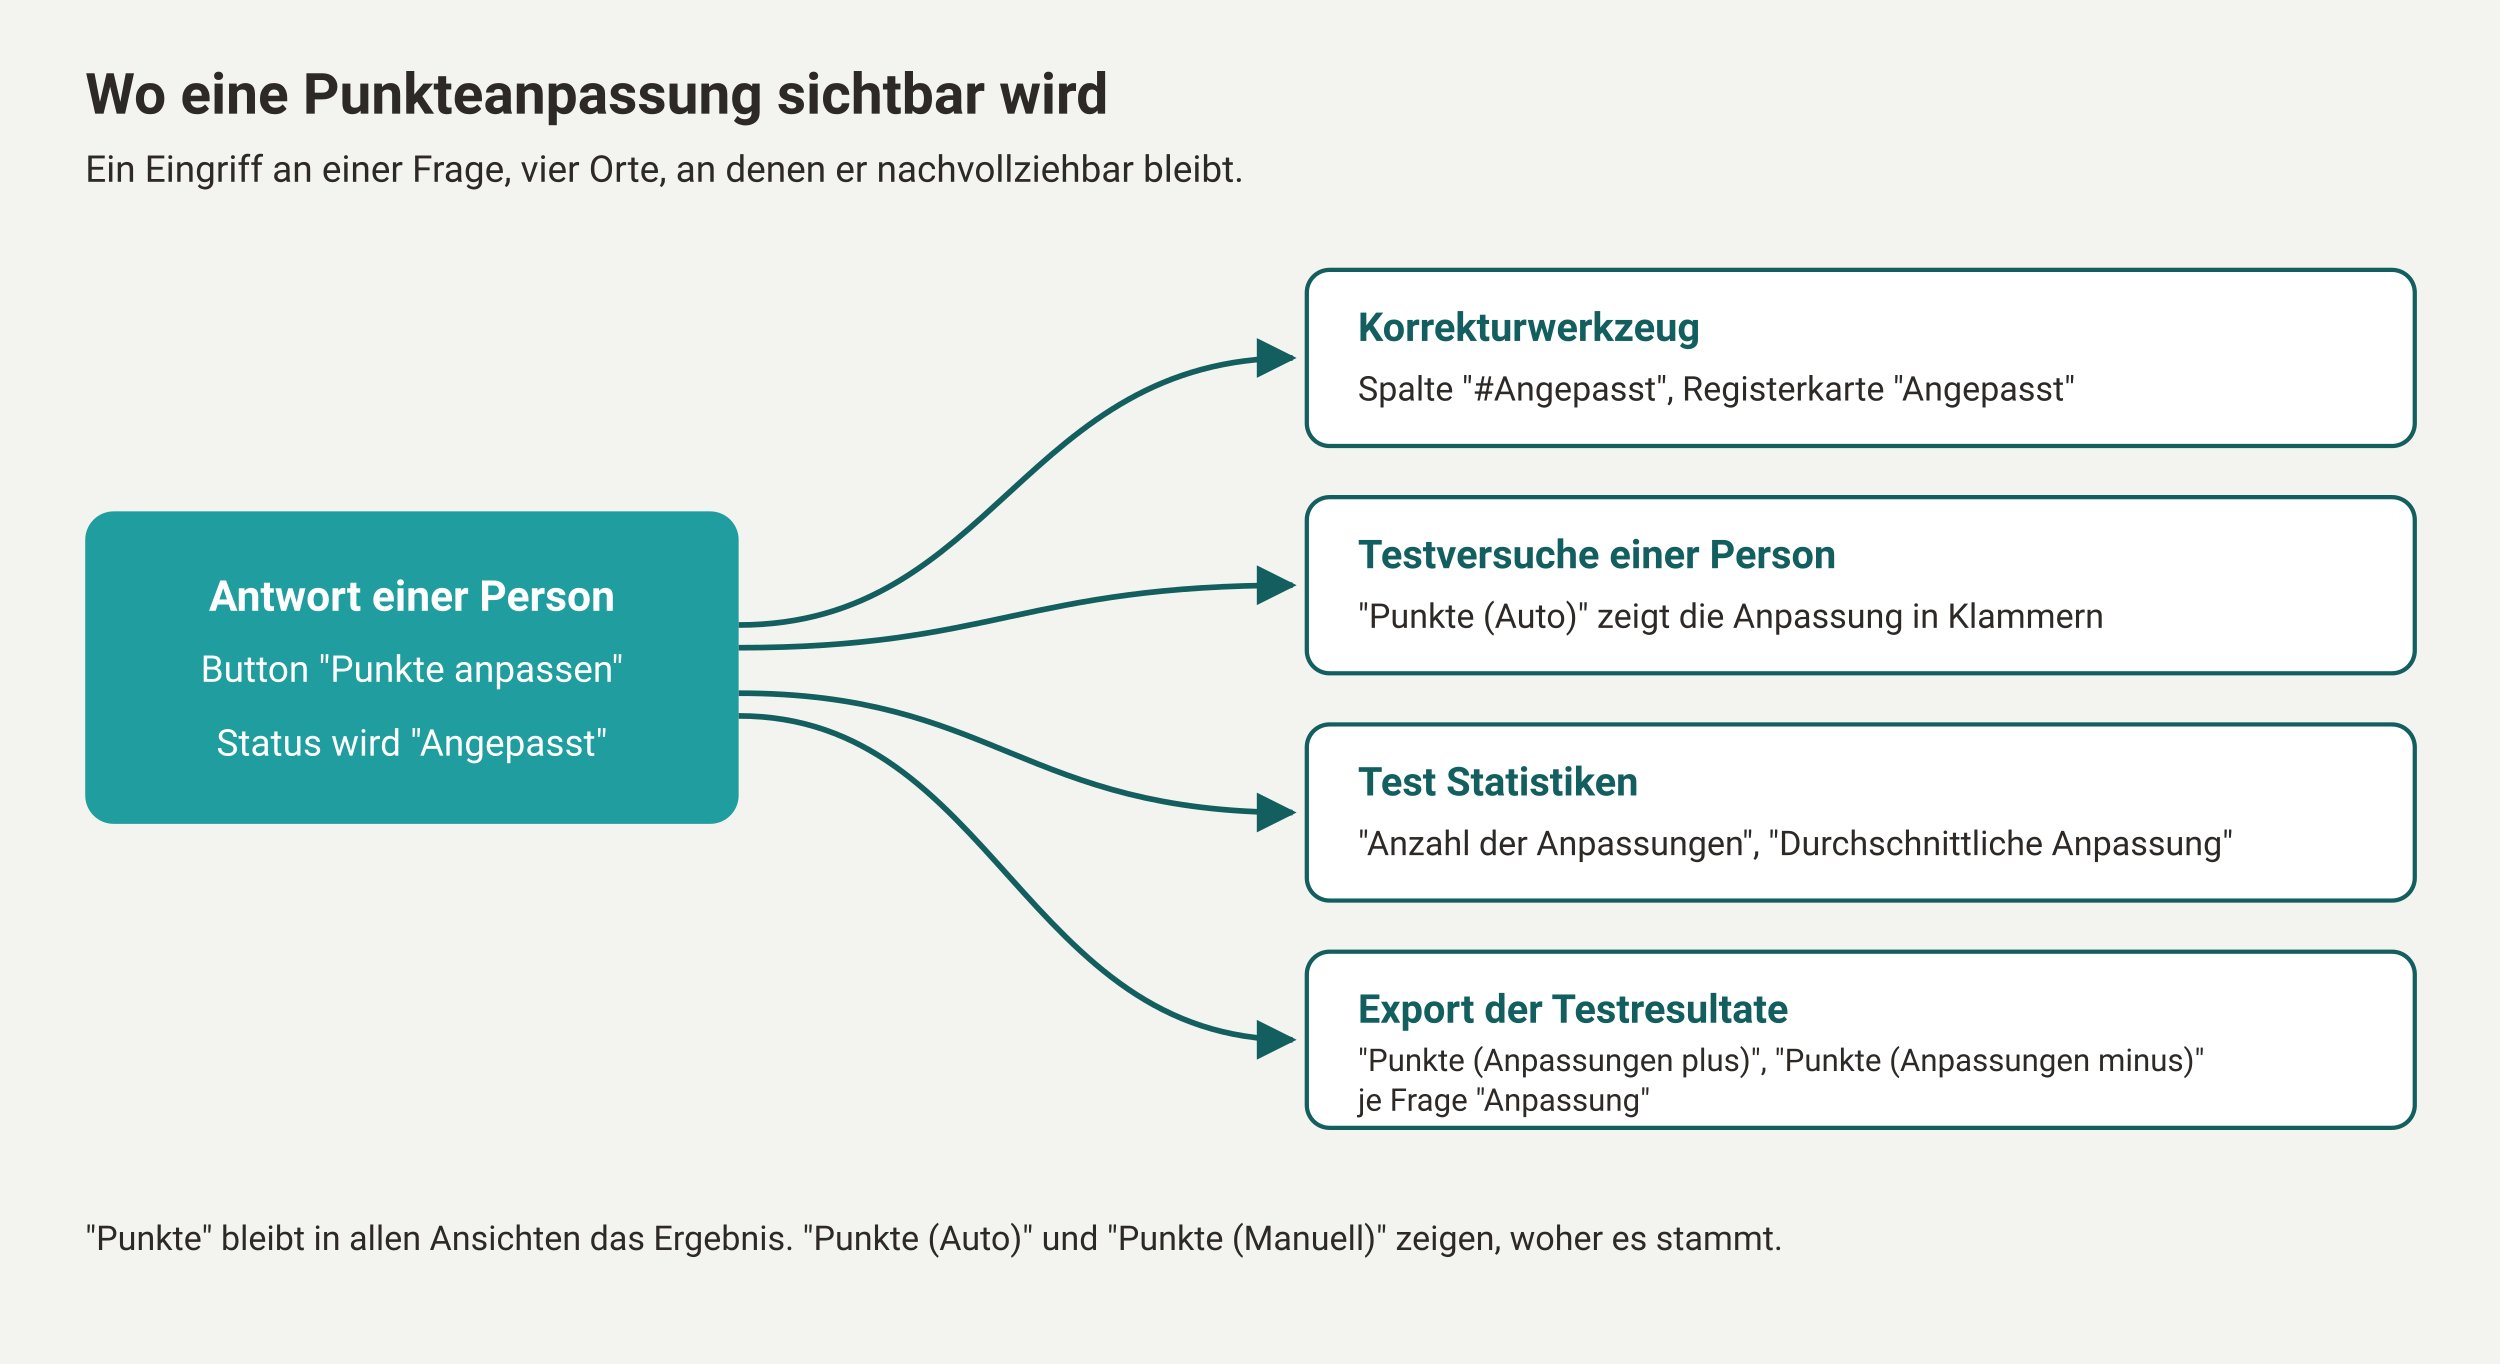
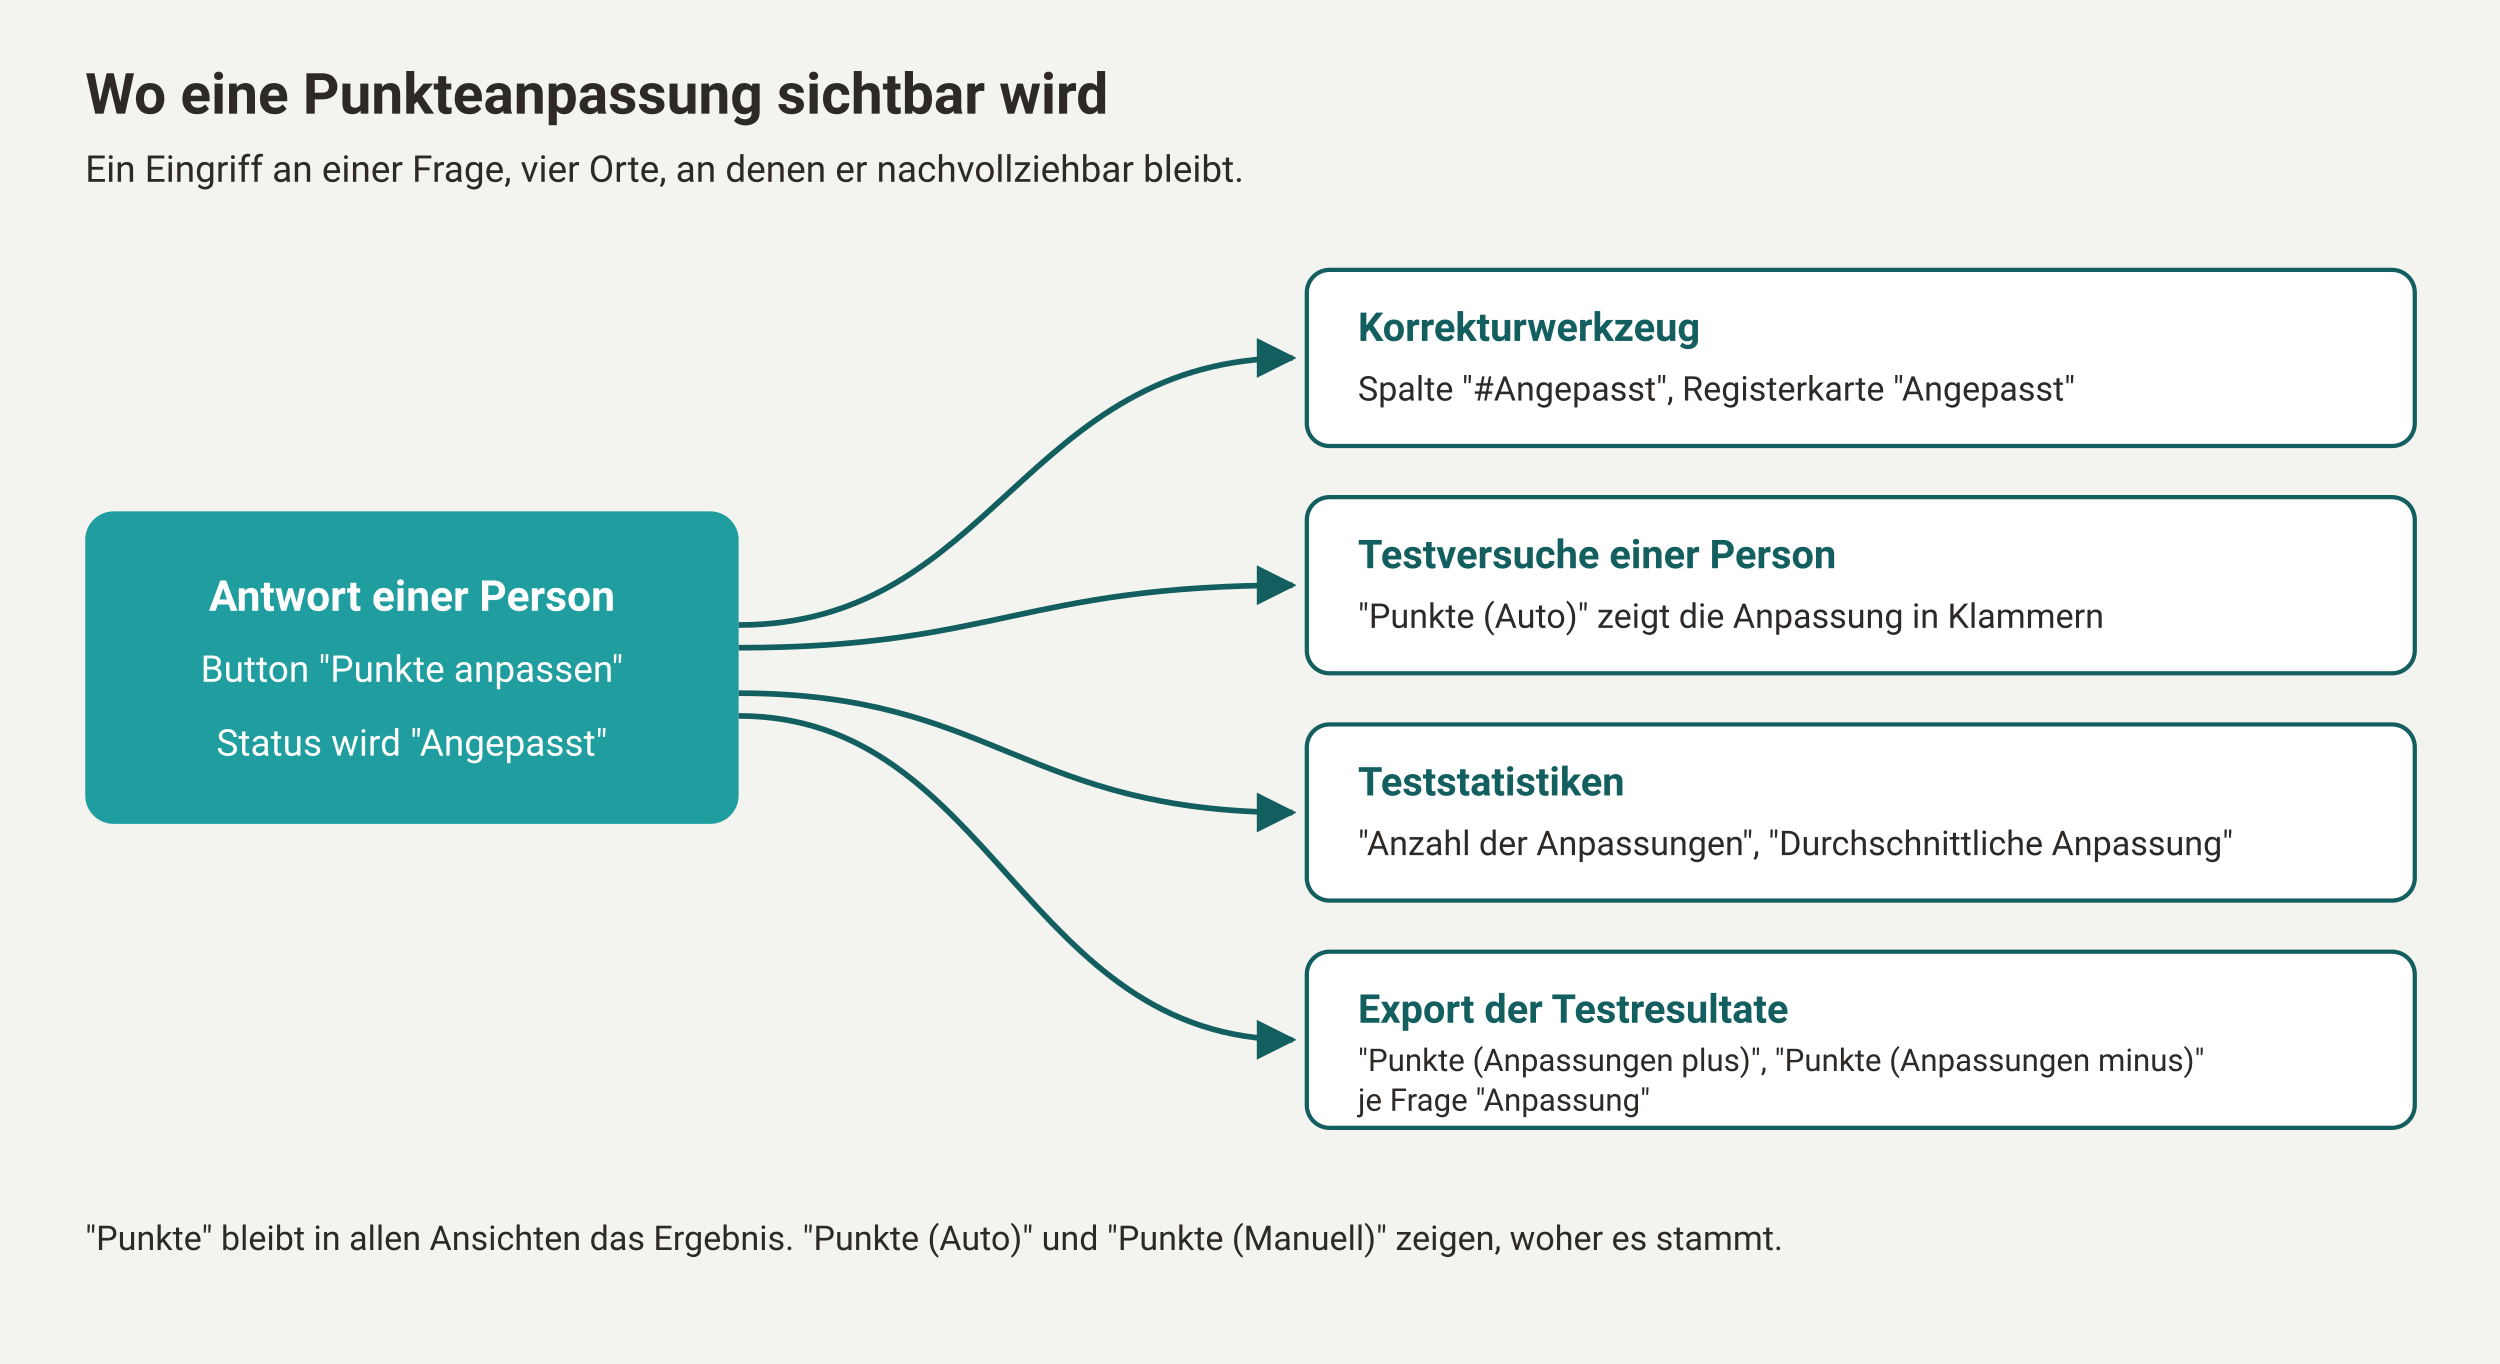
- <svg xmlns="http://www.w3.org/2000/svg" viewBox="0 0 880 480" width="880" height="480" role="img" aria-label="Eine Punkteanpassung an einer Frage erscheint im Korrekturwerkzeug, in der Liste der Testversuche, in den Test Statistiken und im Export der Testresultate">
+ <svg xmlns="http://www.w3.org/2000/svg" viewBox="0 0 880 480" width="880" height="480" role="img" aria-label="Eine Punkteanpassung an einer Frage erscheint im Korrekturwerkzeug, in der Liste der Testversuche, in den Teststatistiken und im Export der Testresultate">
  <defs>
    <marker id="a2" viewBox="0 0 10 10" refX="9" refY="5" markerWidth="7" markerHeight="7" orient="auto-start-reverse">
      <path d="M 0 0 L 10 5 L 0 10 z" fill="#135E5F" />
    </marker>
  </defs>
  <rect x="0" y="0" width="880" height="480" fill="#F3F4EF" />
  <text x="30" y="40" font-family="'Roboto', sans-serif" font-size="20" font-weight="600" fill="#2D2926">Wo eine Punkteanpassung sichtbar wird</text>
  <text x="30" y="64" font-family="'Roboto', sans-serif" font-size="13" fill="#2D2926">Ein Eingriff an einer Frage, vier Orte, an denen er nachvollziehbar bleibt.</text>
  <rect x="30" y="180" width="230" height="110" rx="10" fill="#209D9E" />
  <text x="145" y="215" font-family="'Roboto', sans-serif" font-size="15" font-weight="600" fill="#FFFFFF" text-anchor="middle">Antwort einer Person</text>
  <text x="145" y="240" font-family="'Roboto', sans-serif" font-size="13" fill="#FFFFFF" text-anchor="middle">Button "Punkte anpassen"</text>
  <text x="145" y="266" font-family="'Roboto', sans-serif" font-size="13" fill="#FFFFFF" text-anchor="middle">Status wird "Angepasst"</text>
  <rect x="460" y="95" width="390" height="62" rx="8" fill="#FFFFFF" stroke="#135E5F" stroke-width="1.5" />
  <text x="478" y="120" font-family="'Roboto', sans-serif" font-size="14" font-weight="600" fill="#135E5F">Korrekturwerkzeug</text>
  <text x="478" y="141" font-family="'Roboto', sans-serif" font-size="12" fill="#2D2926">Spalte "#Angepasst", Registerkarte "Angepasst"</text>
  <rect x="460" y="175" width="390" height="62" rx="8" fill="#FFFFFF" stroke="#135E5F" stroke-width="1.5" />
  <text x="478" y="200" font-family="'Roboto', sans-serif" font-size="14" font-weight="600" fill="#135E5F">Testversuche einer Person</text>
  <text x="478" y="221" font-family="'Roboto', sans-serif" font-size="12" fill="#2D2926">"Punkte (Auto)" zeigt die Anpassung in Klammern</text>
  <rect x="460" y="255" width="390" height="62" rx="8" fill="#FFFFFF" stroke="#135E5F" stroke-width="1.5" />
-   <text x="478" y="280" font-family="'Roboto', sans-serif" font-size="14" font-weight="600" fill="#135E5F">Test Statistiken</text>
+   <text x="478" y="280" font-family="'Roboto', sans-serif" font-size="14" font-weight="600" fill="#135E5F">Teststatistiken</text>
  <text x="478" y="301" font-family="'Roboto', sans-serif" font-size="12" fill="#2D2926">"Anzahl der Anpassungen", "Durchschnittliche Anpassung"</text>
  <rect x="460" y="335" width="390" height="62" rx="8" fill="#FFFFFF" stroke="#135E5F" stroke-width="1.5" />
  <text x="478" y="360" font-family="'Roboto', sans-serif" font-size="14" font-weight="600" fill="#135E5F">Export der Testresultate</text>
  <text x="478" y="377" font-family="'Roboto', sans-serif" font-size="11" fill="#2D2926">"Punkte (Anpassungen plus)", "Punkte (Anpassungen minus)"</text>
  <text x="478" y="391" font-family="'Roboto', sans-serif" font-size="11" fill="#2D2926">je Frage "Anpassung"</text>
  <path d="M 260 220 C 350 220 360 126 455 126" fill="none" stroke="#135E5F" stroke-width="2" marker-end="url(#a2)" />
  <path d="M 260 228 C 350 228 360 206 455 206" fill="none" stroke="#135E5F" stroke-width="2" marker-end="url(#a2)" />
  <path d="M 260 244 C 350 244 360 286 455 286" fill="none" stroke="#135E5F" stroke-width="2" marker-end="url(#a2)" />
  <path d="M 260 252 C 350 252 360 366 455 366" fill="none" stroke="#135E5F" stroke-width="2" marker-end="url(#a2)" />
  <text x="30" y="440" font-family="'Roboto', sans-serif" font-size="12" fill="#2D2926">"Punkte" bleibt in allen Ansichten das Ergebnis. "Punkte (Auto)" und "Punkte (Manuell)" zeigen, woher es stammt.</text>
</svg>
